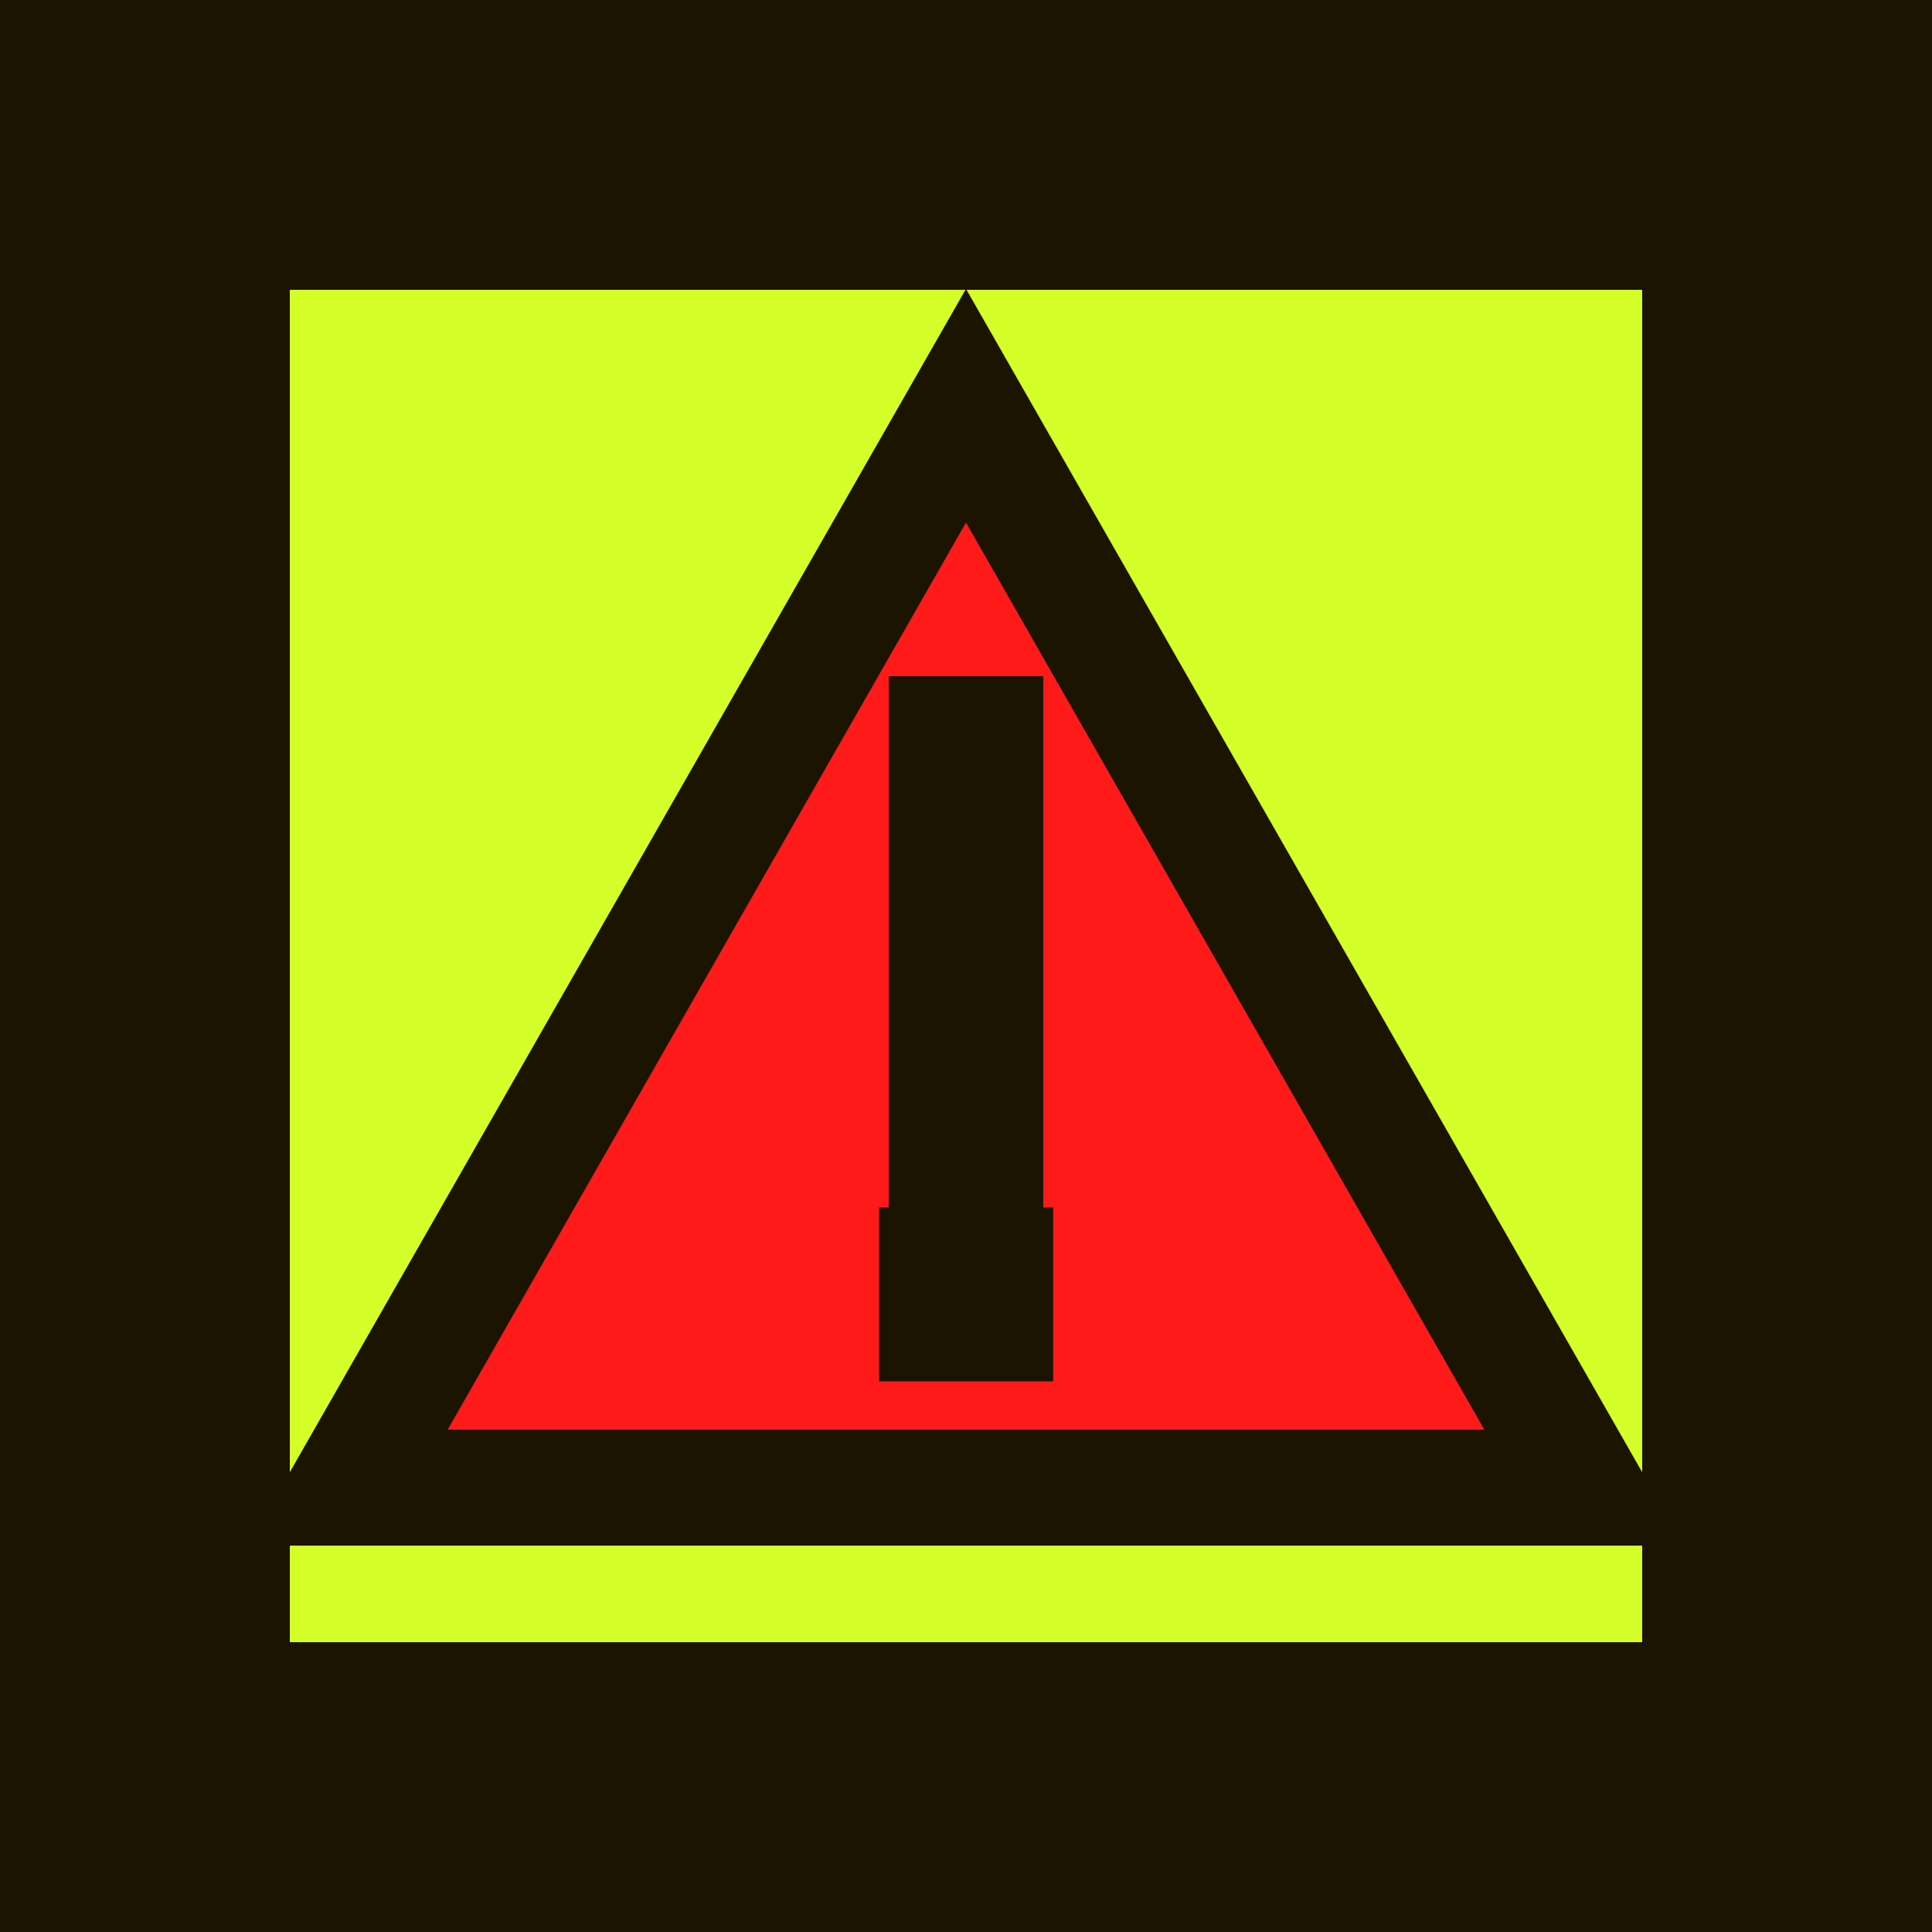
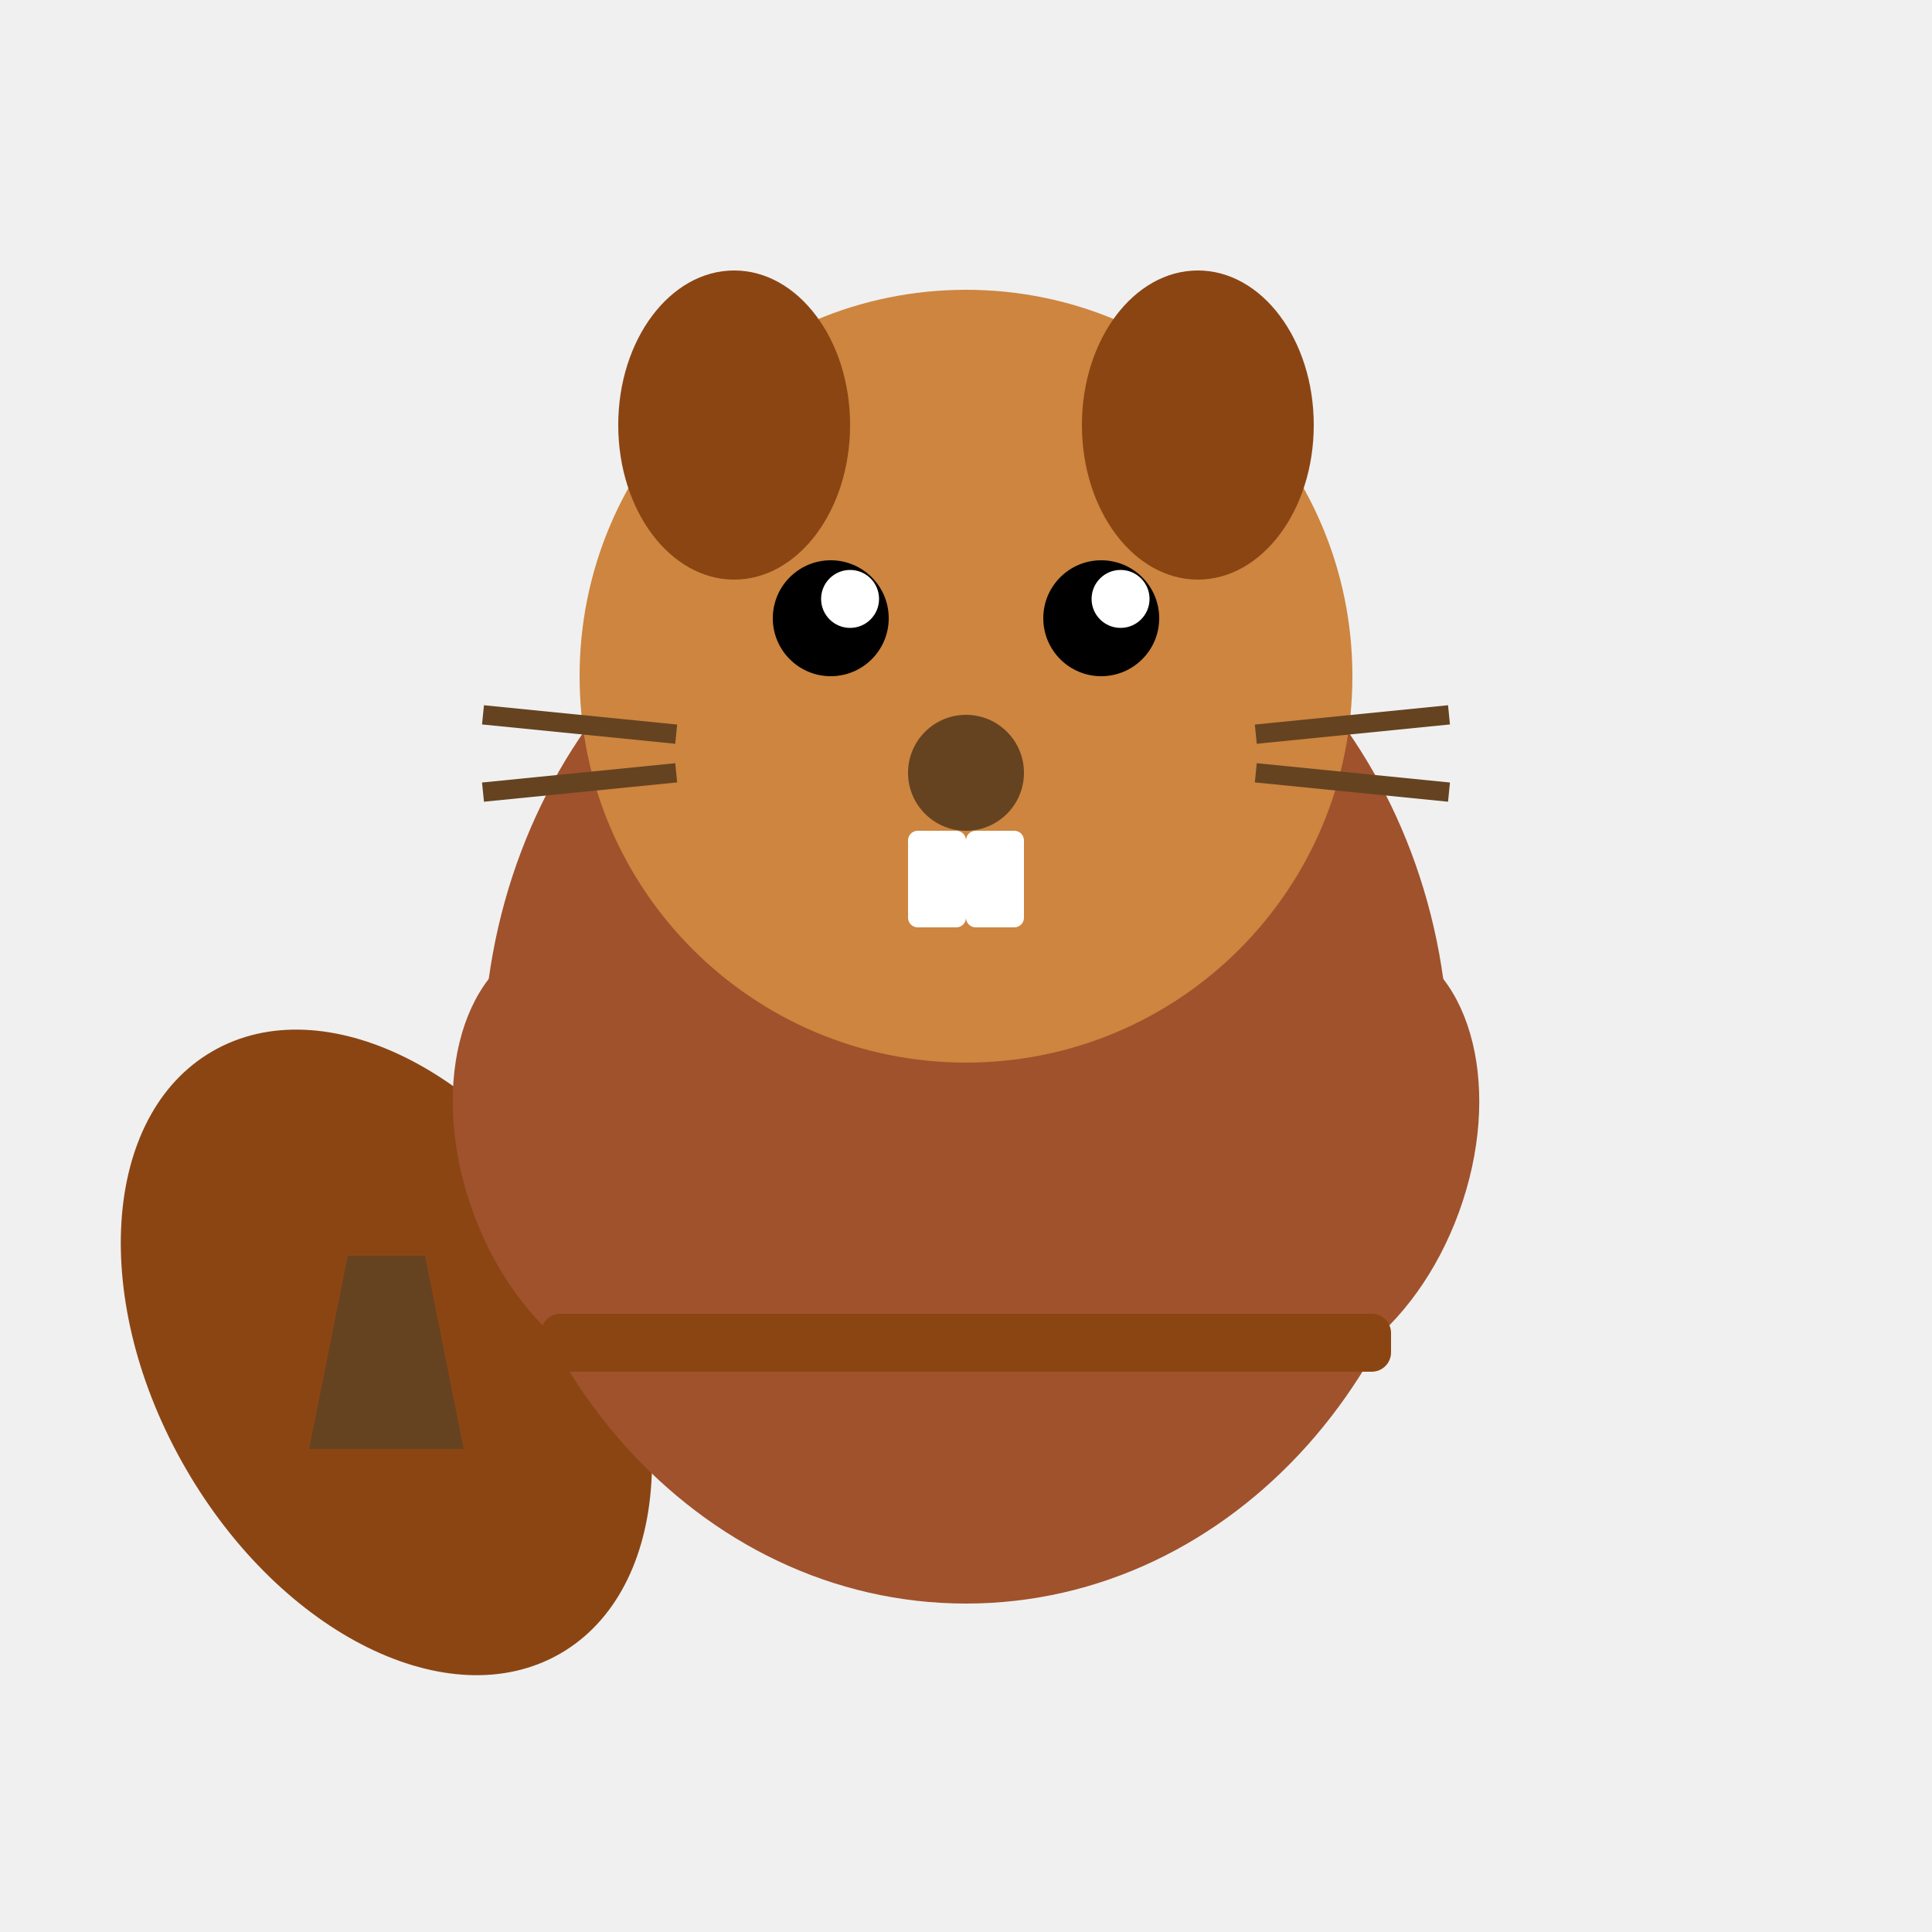
<svg xmlns="http://www.w3.org/2000/svg" viewBox="0 0 100 100">
-   <rect width="100" height="100" fill="#1a1400" />
-   <path d="M12 12h76v76H12z" fill="#d4ff28" stroke="#1a1400" stroke-width="6" />
-   <path d="M50 21 82 77H18Z" fill="#ff1a1a" stroke="#1a1400" stroke-width="6" stroke-linejoin="miter" />
-   <path d="M50 39v20" stroke="#1a1400" stroke-width="8" stroke-linecap="square" />
-   <path d="M50 67h.01" stroke="#1a1400" stroke-width="9" stroke-linecap="square" />
+   <ellipse cx="20" cy="70" rx="12" ry="18" fill="#8B4513" transform="rotate(-30 20 70)" />
+   <path d="M 18 65 L 22 65 L 24 75 L 20 75 L 16 75 Z" fill="#654321" />
+   <ellipse cx="50" cy="55" rx="25" ry="28" fill="#A0522D" />
+   <circle cx="50" cy="35" r="20" fill="#CD853F" />
+   <ellipse cx="38" cy="22" rx="6" ry="8" fill="#8B4513" />
+   <ellipse cx="62" cy="22" rx="6" ry="8" fill="#8B4513" />
+   <circle cx="43" cy="32" r="3" fill="#000" />
+   <circle cx="57" cy="32" r="3" fill="#000" />
+   <circle cx="44" cy="31" r="1.5" fill="#fff" />
+   <circle cx="58" cy="31" r="1.5" fill="#fff" />
+   <circle cx="50" cy="40" r="3" fill="#654321" />
+   <rect x="47" y="43" width="3" height="5" fill="#FFF" rx="0.5" />
+   <rect x="50" y="43" width="3" height="5" fill="#FFF" rx="0.5" />
+   <line x1="35" y1="38" x2="25" y2="37" stroke="#654321" stroke-width="1" />
+   <line x1="35" y1="40" x2="25" y2="41" stroke="#654321" stroke-width="1" />
+   <line x1="65" y1="38" x2="75" y2="37" stroke="#654321" stroke-width="1" />
+   <line x1="65" y1="40" x2="75" y2="41" stroke="#654321" stroke-width="1" />
+   <ellipse cx="32" cy="60" rx="8" ry="12" fill="#A0522D" transform="rotate(-20 32 60)" />
+   <ellipse cx="68" cy="60" rx="8" ry="12" fill="#A0522D" transform="rotate(20 68 60)" />
+   <rect x="28" y="68" width="44" height="3" fill="#8B4513" rx="1" />
</svg>
